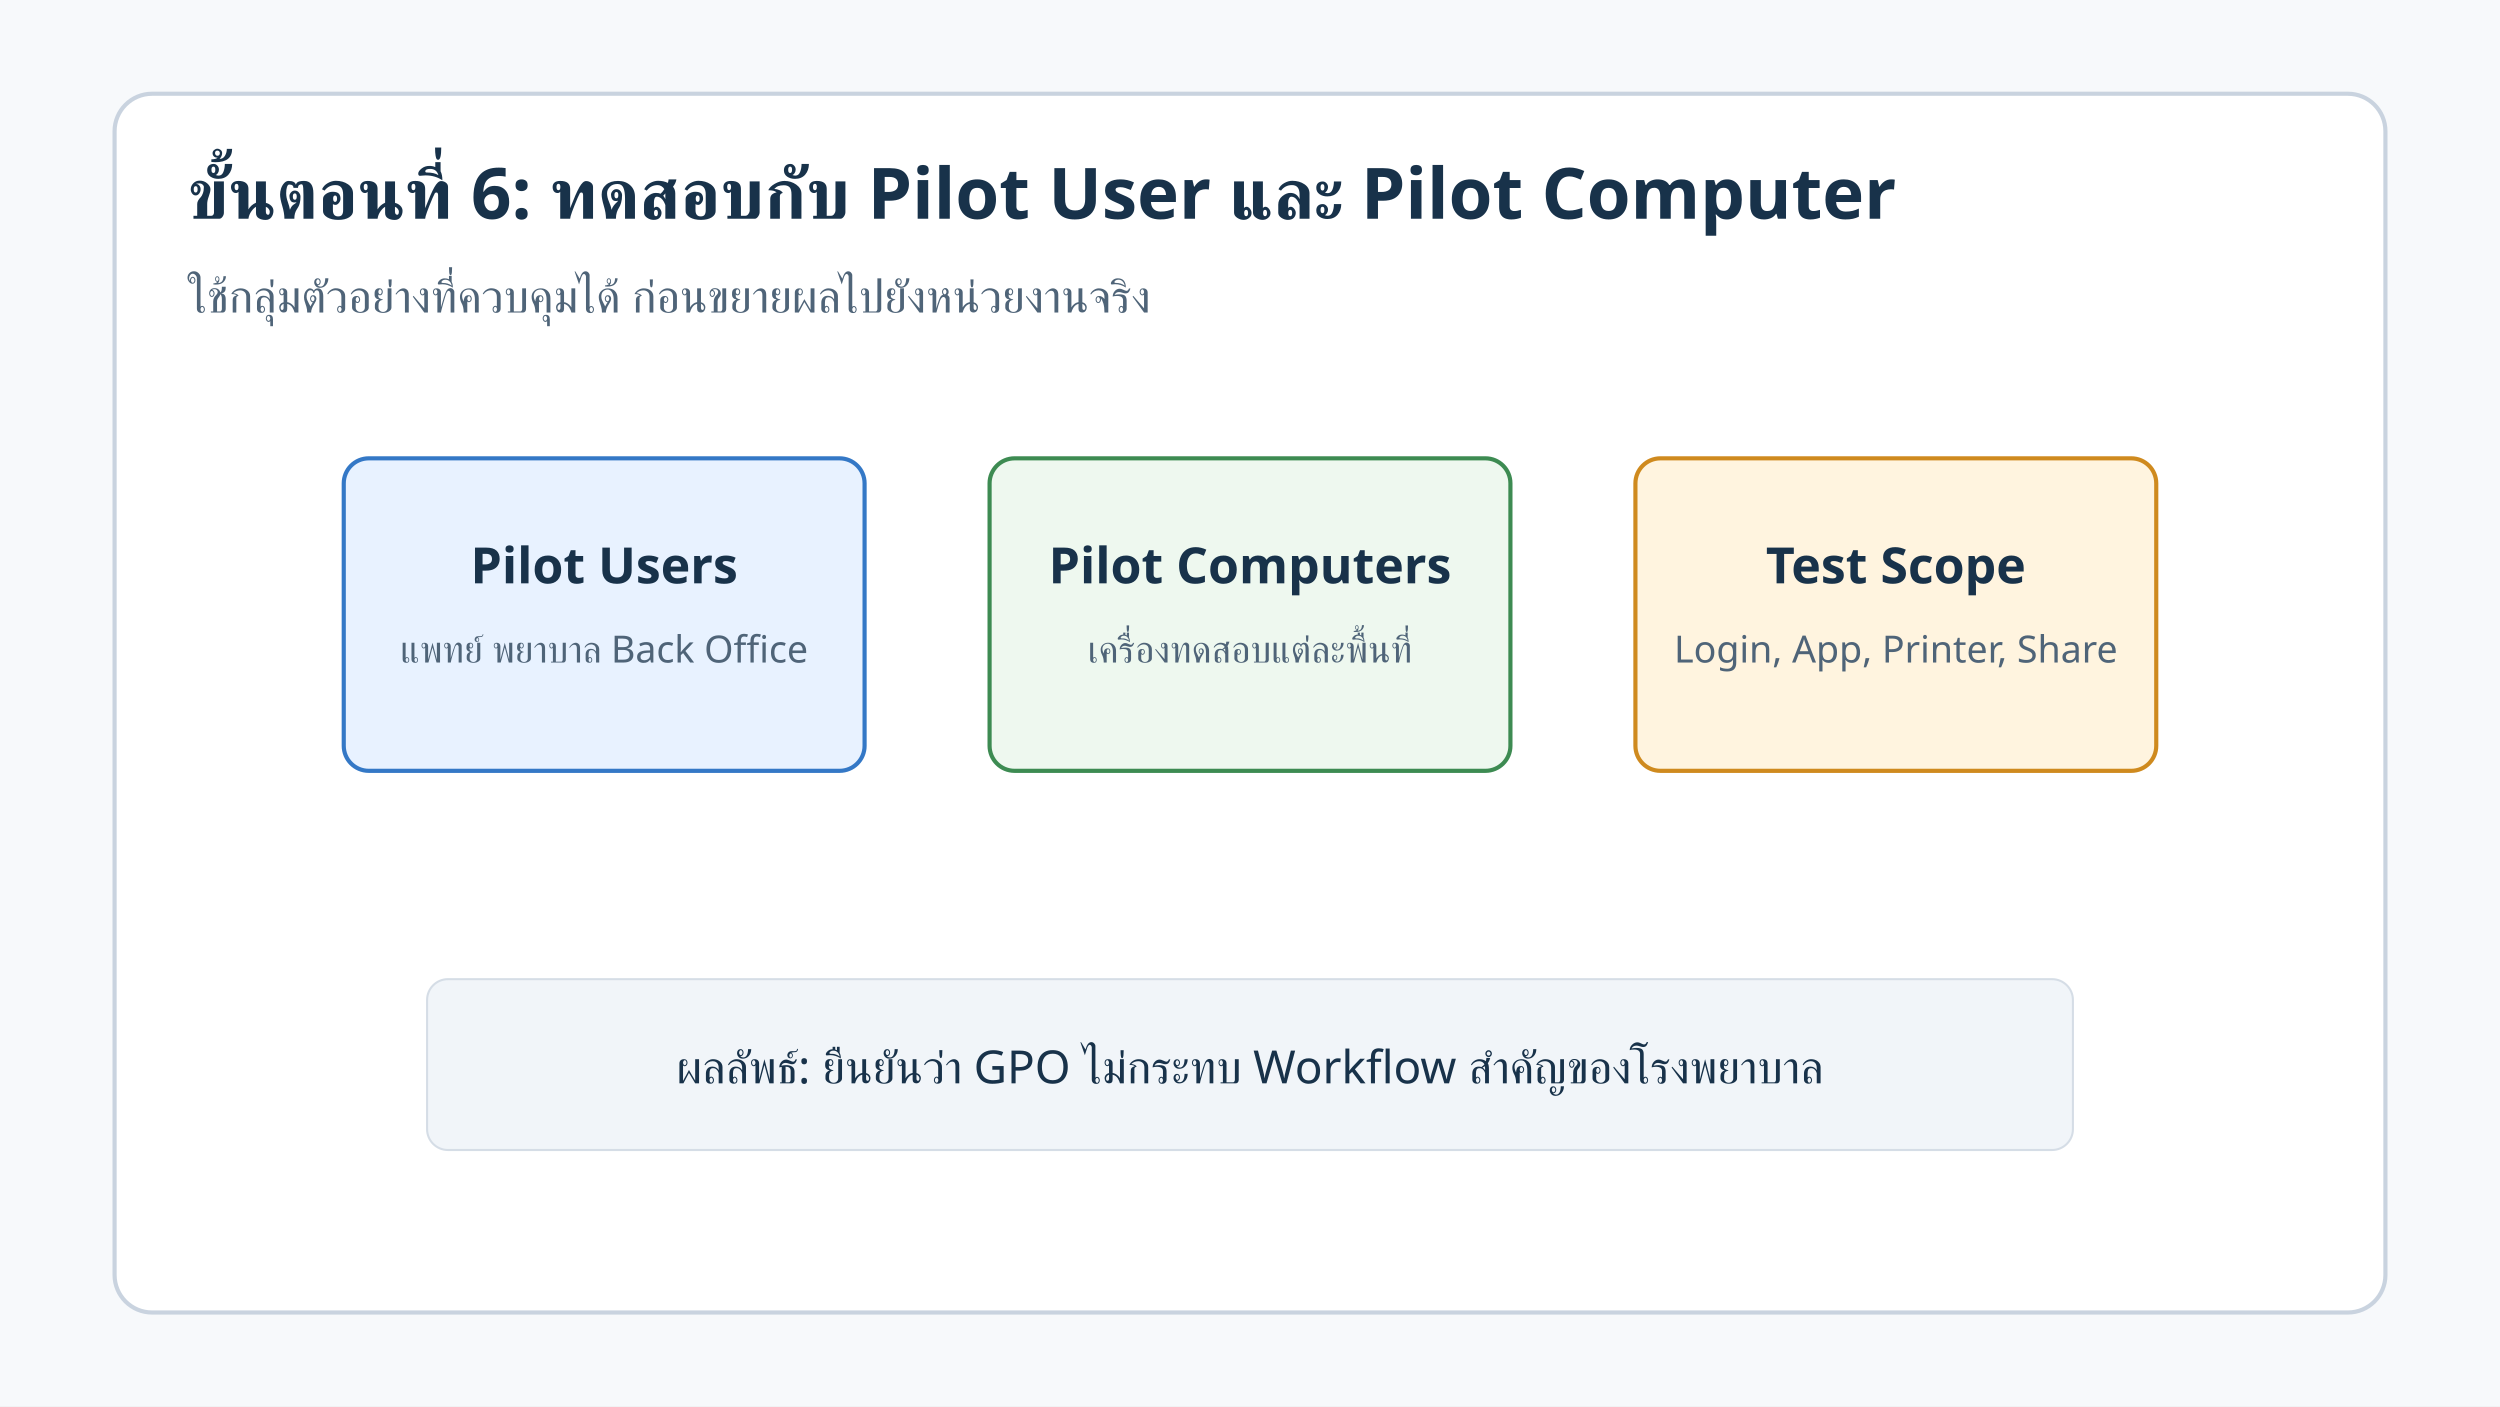
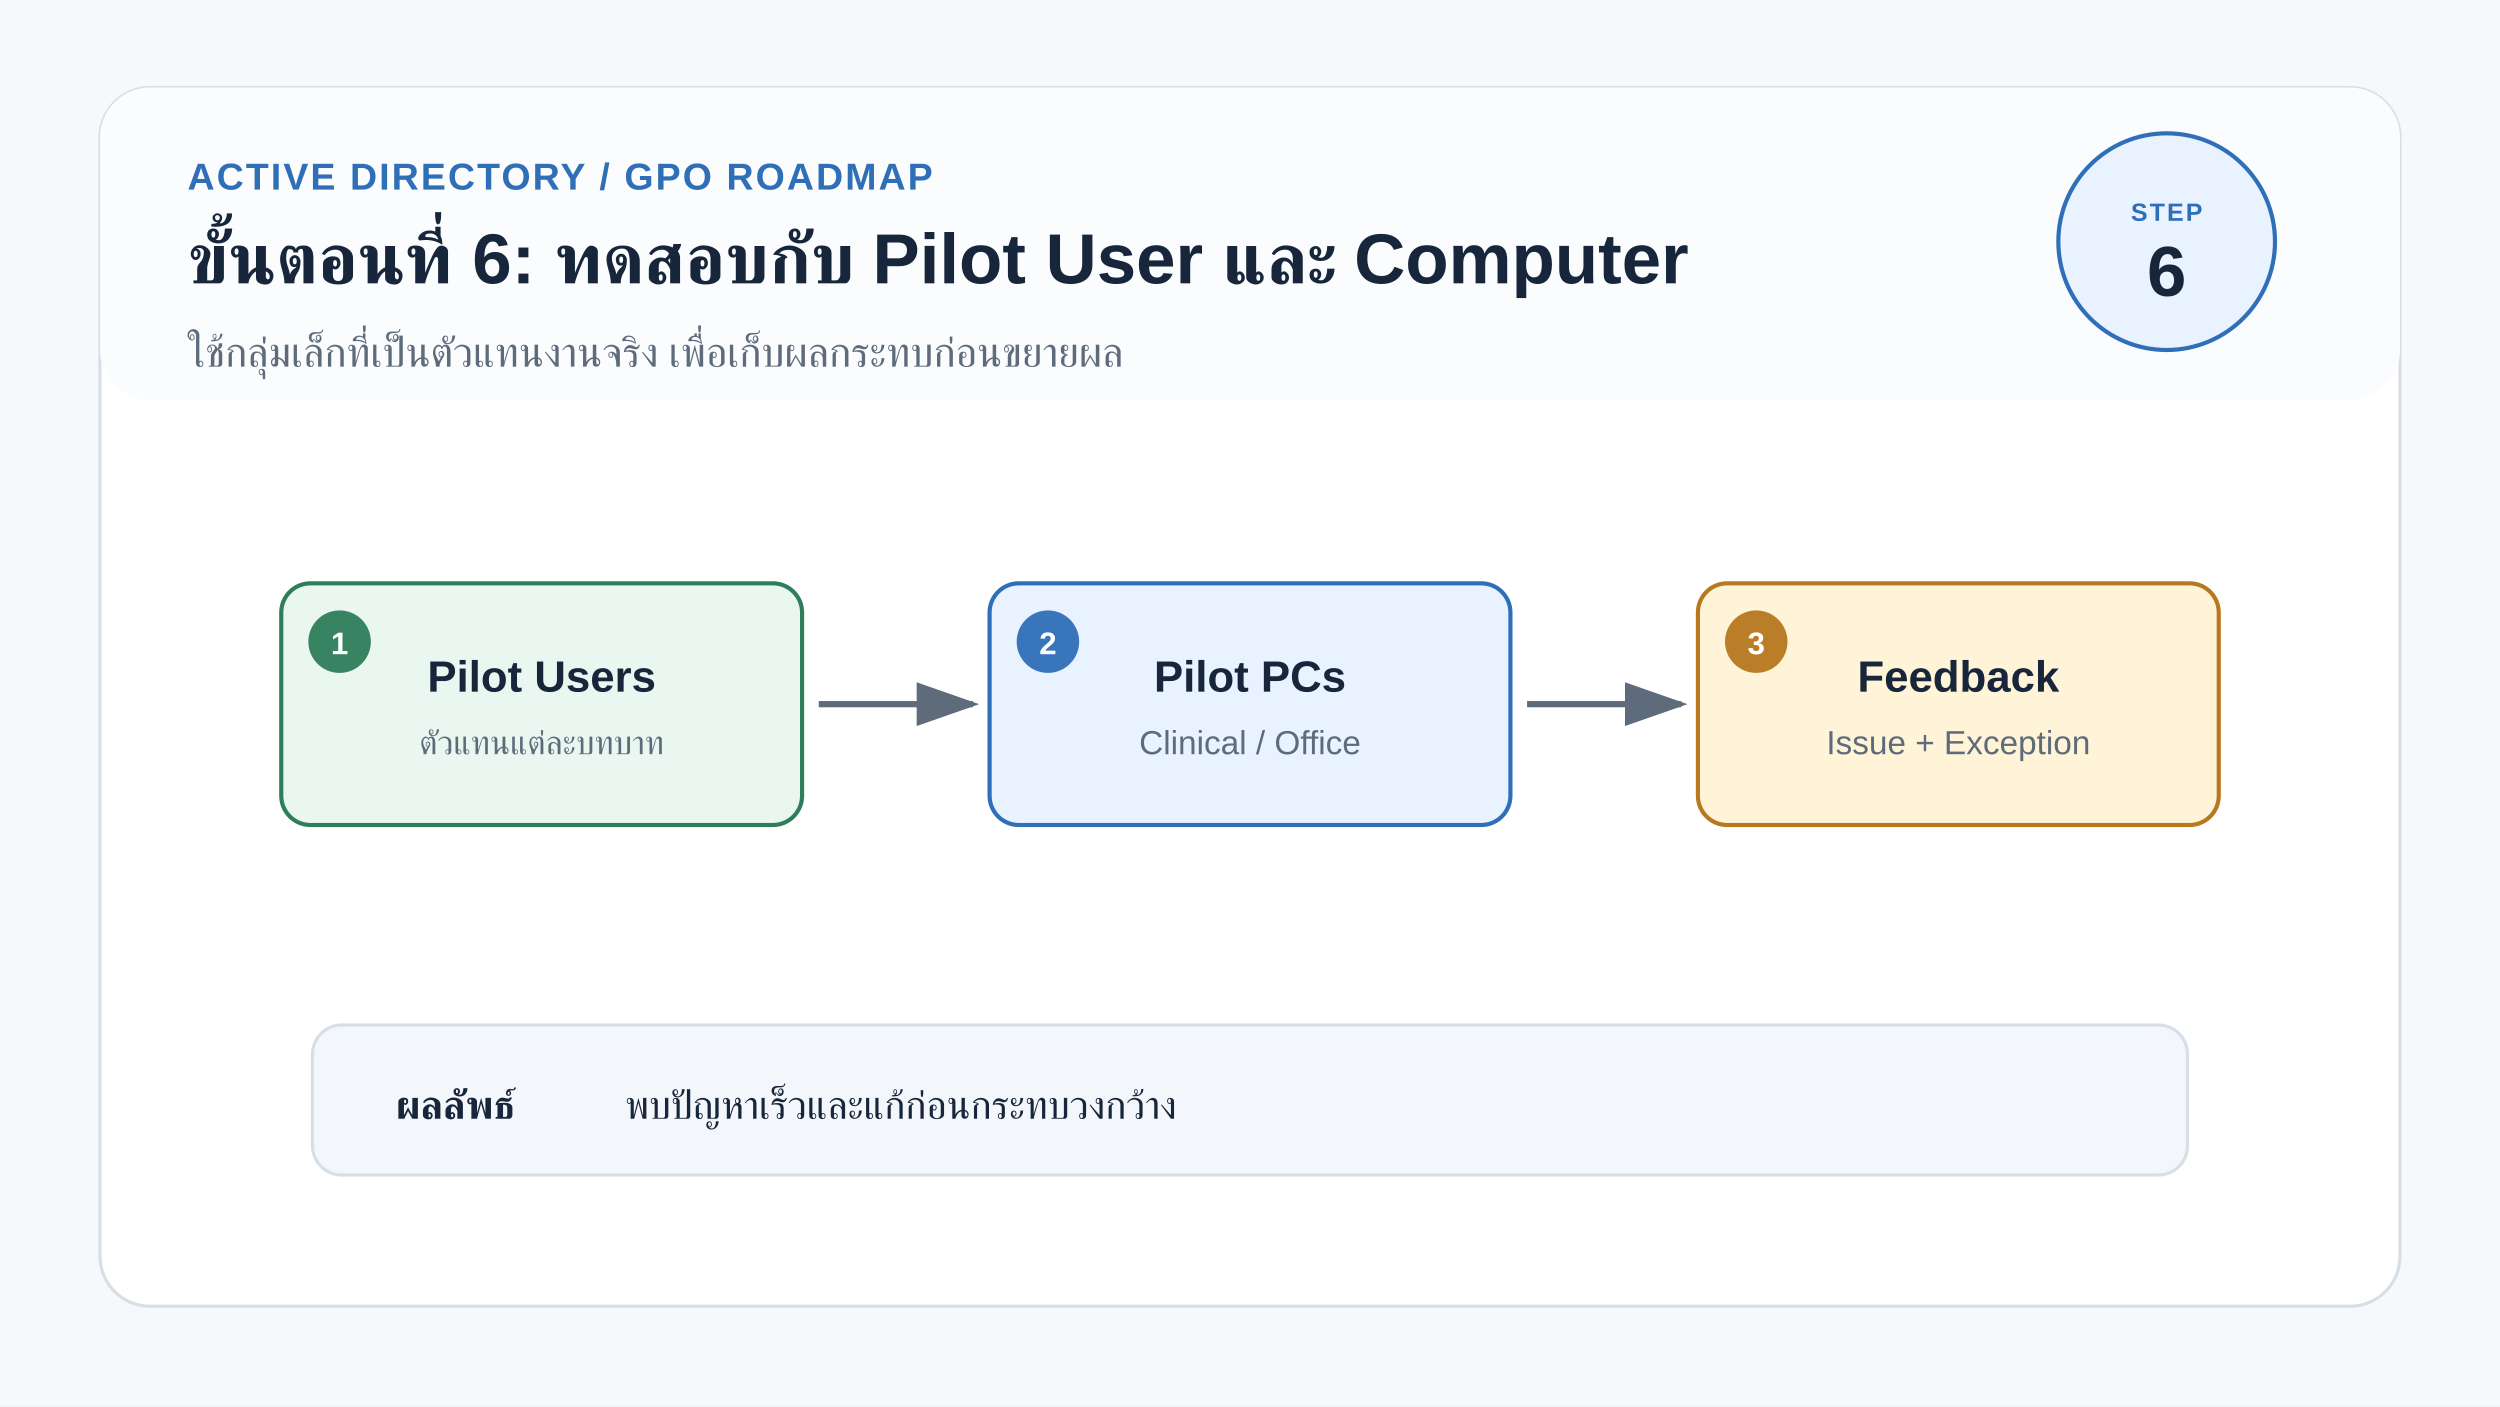
<svg xmlns="http://www.w3.org/2000/svg" width="1200" height="675" viewBox="0 0 1200 675">
-   <rect width="1200" height="675" fill="#f7f9fb" />
-   <rect x="55" y="45" width="1090" height="585" rx="18" fill="#ffffff" stroke="#c9d3df" stroke-width="2" />
-   <text x="90" y="105" font-family="Segoe UI, Tahoma, sans-serif" font-size="34" font-weight="700" fill="#18324a">ขั้นตอนที่ 6: ทดสอบกับ Pilot User และ Pilot Computer</text>
-   <text x="90" y="150" font-family="Segoe UI, Tahoma, sans-serif" font-size="22" fill="#4f6478">ใช้กลุ่มตัวอย่างที่ควบคุมได้ ก่อนขยายผลไปยังหน่วยงานจริง</text>
-   <rect x="165" y="220" width="250" height="150" rx="12" fill="#e8f2ff" stroke="#3478c6" stroke-width="2" />
-   <text x="290" y="280" text-anchor="middle" font-family="Segoe UI, Tahoma, sans-serif" font-size="24" font-weight="700" fill="#18324a">Pilot Users</text>
-   <text x="290" y="318" text-anchor="middle" font-family="Segoe UI, Tahoma, sans-serif" font-size="18" fill="#4f6478">แพทย์ พยาบาล Back Office</text>
-   <rect x="475" y="220" width="250" height="150" rx="12" fill="#eef8ef" stroke="#3d8b52" stroke-width="2" />
-   <text x="600" y="280" text-anchor="middle" font-family="Segoe UI, Tahoma, sans-serif" font-size="24" font-weight="700" fill="#18324a">Pilot Computers</text>
-   <text x="600" y="318" text-anchor="middle" font-family="Segoe UI, Tahoma, sans-serif" font-size="18" fill="#4f6478">เครื่องทดสอบแต่ละพื้นที่</text>
-   <rect x="785" y="220" width="250" height="150" rx="12" fill="#fff4df" stroke="#cf8a1e" stroke-width="2" />
-   <text x="910" y="280" text-anchor="middle" font-family="Segoe UI, Tahoma, sans-serif" font-size="24" font-weight="700" fill="#18324a">Test Scope</text>
-   <text x="910" y="318" text-anchor="middle" font-family="Segoe UI, Tahoma, sans-serif" font-size="18" fill="#4f6478">Login, App, Printer, Share</text>
-   <rect x="205" y="470" width="790" height="82" rx="10" fill="#f1f5f9" stroke="#d5dde6" />
-   <text x="600" y="520" text-anchor="middle" font-family="Segoe UI, Tahoma, sans-serif" font-size="22" fill="#18324a">ผลลัพธ์: ยืนยันว่า GPO ไม่กระทบ Workflow สำคัญของโรงพยาบาล</text>
+   <defs>
+     <marker id="arrow" markerWidth="10" markerHeight="7" refX="9" refY="3.5" orient="auto">
+       <polygon points="0 0, 10 3.5, 0 7" fill="#5E6B7A" />
+     </marker>
+   </defs>
+   <g id="background">
+     <rect x="0" y="0" width="1200" height="675" fill="#F6F8FB" />
+   </g>
+   <g id="containers">
+     <rect x="48" y="42" width="1104" height="585" rx="24" fill="#FFFFFF" stroke="#D6DEE8" stroke-width="1.5" />
+     <rect x="48" y="42" width="1104" height="150" rx="24" fill="#FBFCFE" />
+   </g>
+   <g id="nodes">
+     <circle cx="1040" cy="116" r="52" fill="#E9F2FF" stroke="#2F6FB7" stroke-width="2" />
+     <rect x="135" y="280" width="250" height="116" rx="14" fill="#EAF6F0" stroke="#2E7D5B" stroke-width="2" />
+     <circle cx="163" cy="308" r="15" fill="#2E7D5B" opacity="0.95" />
+     <rect x="475" y="280" width="250" height="116" rx="14" fill="#E9F2FF" stroke="#2F6FB7" stroke-width="2" />
+     <circle cx="503" cy="308" r="15" fill="#2F6FB7" opacity="0.95" />
+     <rect x="815" y="280" width="250" height="116" rx="14" fill="#FFF4D8" stroke="#B7791F" stroke-width="2" />
+     <circle cx="843" cy="308" r="15" fill="#B7791F" opacity="0.95" />
+     <rect x="150" y="492" width="900" height="72" rx="14" fill="#F3F6FA" stroke="#D6DEE8" stroke-width="1.5" />
+   </g>
+   <g id="labels">
+     <text x="90" y="91" font-family="Segoe UI, Leelawadee UI, Tahoma, Arial, sans-serif" font-size="18" font-weight="700" fill="#2F6FB7" letter-spacing="1">ACTIVE DIRECTORY / GPO ROADMAP</text>
+     <text x="90" y="136" font-family="Segoe UI, Leelawadee UI, Tahoma, Arial, sans-serif" font-size="34" font-weight="800" fill="#17263A">ขั้นตอนที่ 6: ทดสอบกับ Pilot User และ Computer</text>
+     <text x="90" y="176" font-family="Segoe UI, Leelawadee UI, Tahoma, Arial, sans-serif" font-size="20" fill="#5E6B7A">ใช้กลุ่มเล็กที่เป็นตัวแทนงานจริง เพื่อเก็บผลกระทบก่อนขยายผล</text>
+     <text x="1040" y="106" text-anchor="middle" font-family="Segoe UI, Leelawadee UI, Tahoma, Arial, sans-serif" font-size="12" font-weight="700" fill="#2F6FB7" letter-spacing="1">STEP</text>
+     <text x="1040" y="142" text-anchor="middle" font-family="Segoe UI, Leelawadee UI, Tahoma, Arial, sans-serif" font-size="34" font-weight="800" fill="#17263A">6</text>
+     <text x="163" y="314" text-anchor="middle" font-family="Segoe UI, Leelawadee UI, Tahoma, Arial, sans-serif" font-size="15" font-weight="800" fill="#FFFFFF">1</text>
+     <text x="260.0" y="332" text-anchor="middle" font-family="Segoe UI, Leelawadee UI, Tahoma, Arial, sans-serif" font-size="21" font-weight="800" fill="#17263A">Pilot Users</text>
+     <text x="260.0" y="362" text-anchor="middle" font-family="Segoe UI, Leelawadee UI, Tahoma, Arial, sans-serif" font-size="16" fill="#5E6B7A">ตัวแทนแต่ละบทบาท</text>
+     <text x="503" y="314" text-anchor="middle" font-family="Segoe UI, Leelawadee UI, Tahoma, Arial, sans-serif" font-size="15" font-weight="800" fill="#FFFFFF">2</text>
+     <text x="600.0" y="332" text-anchor="middle" font-family="Segoe UI, Leelawadee UI, Tahoma, Arial, sans-serif" font-size="21" font-weight="800" fill="#17263A">Pilot PCs</text>
+     <text x="600.0" y="362" text-anchor="middle" font-family="Segoe UI, Leelawadee UI, Tahoma, Arial, sans-serif" font-size="16" fill="#5E6B7A">Clinical / Office</text>
+     <text x="843" y="314" text-anchor="middle" font-family="Segoe UI, Leelawadee UI, Tahoma, Arial, sans-serif" font-size="15" font-weight="800" fill="#FFFFFF">3</text>
+     <text x="940.0" y="332" text-anchor="middle" font-family="Segoe UI, Leelawadee UI, Tahoma, Arial, sans-serif" font-size="21" font-weight="800" fill="#17263A">Feedback</text>
+     <text x="940.0" y="362" text-anchor="middle" font-family="Segoe UI, Leelawadee UI, Tahoma, Arial, sans-serif" font-size="16" fill="#5E6B7A">Issue + Exception</text>
+     <text x="190" y="537" font-family="Segoe UI, Leelawadee UI, Tahoma, Arial, sans-serif" font-size="19" font-weight="700" fill="#17263A">ผลลัพธ์</text>
+     <text x="300" y="537" font-family="Segoe UI, Leelawadee UI, Tahoma, Arial, sans-serif" font-size="19" fill="#17263A">พบปัญหาเร็วและแก้ก่อนกระทบวงกว้าง</text>
+   </g>
+   <g id="connections">
+     <line x1="393" y1="338.0" x2="467" y2="338.0" stroke="#5E6B7A" stroke-width="3" marker-end="url(#arrow)" />
+     <line x1="733" y1="338.0" x2="807" y2="338.0" stroke="#5E6B7A" stroke-width="3" marker-end="url(#arrow)" />
+   </g>
</svg>
